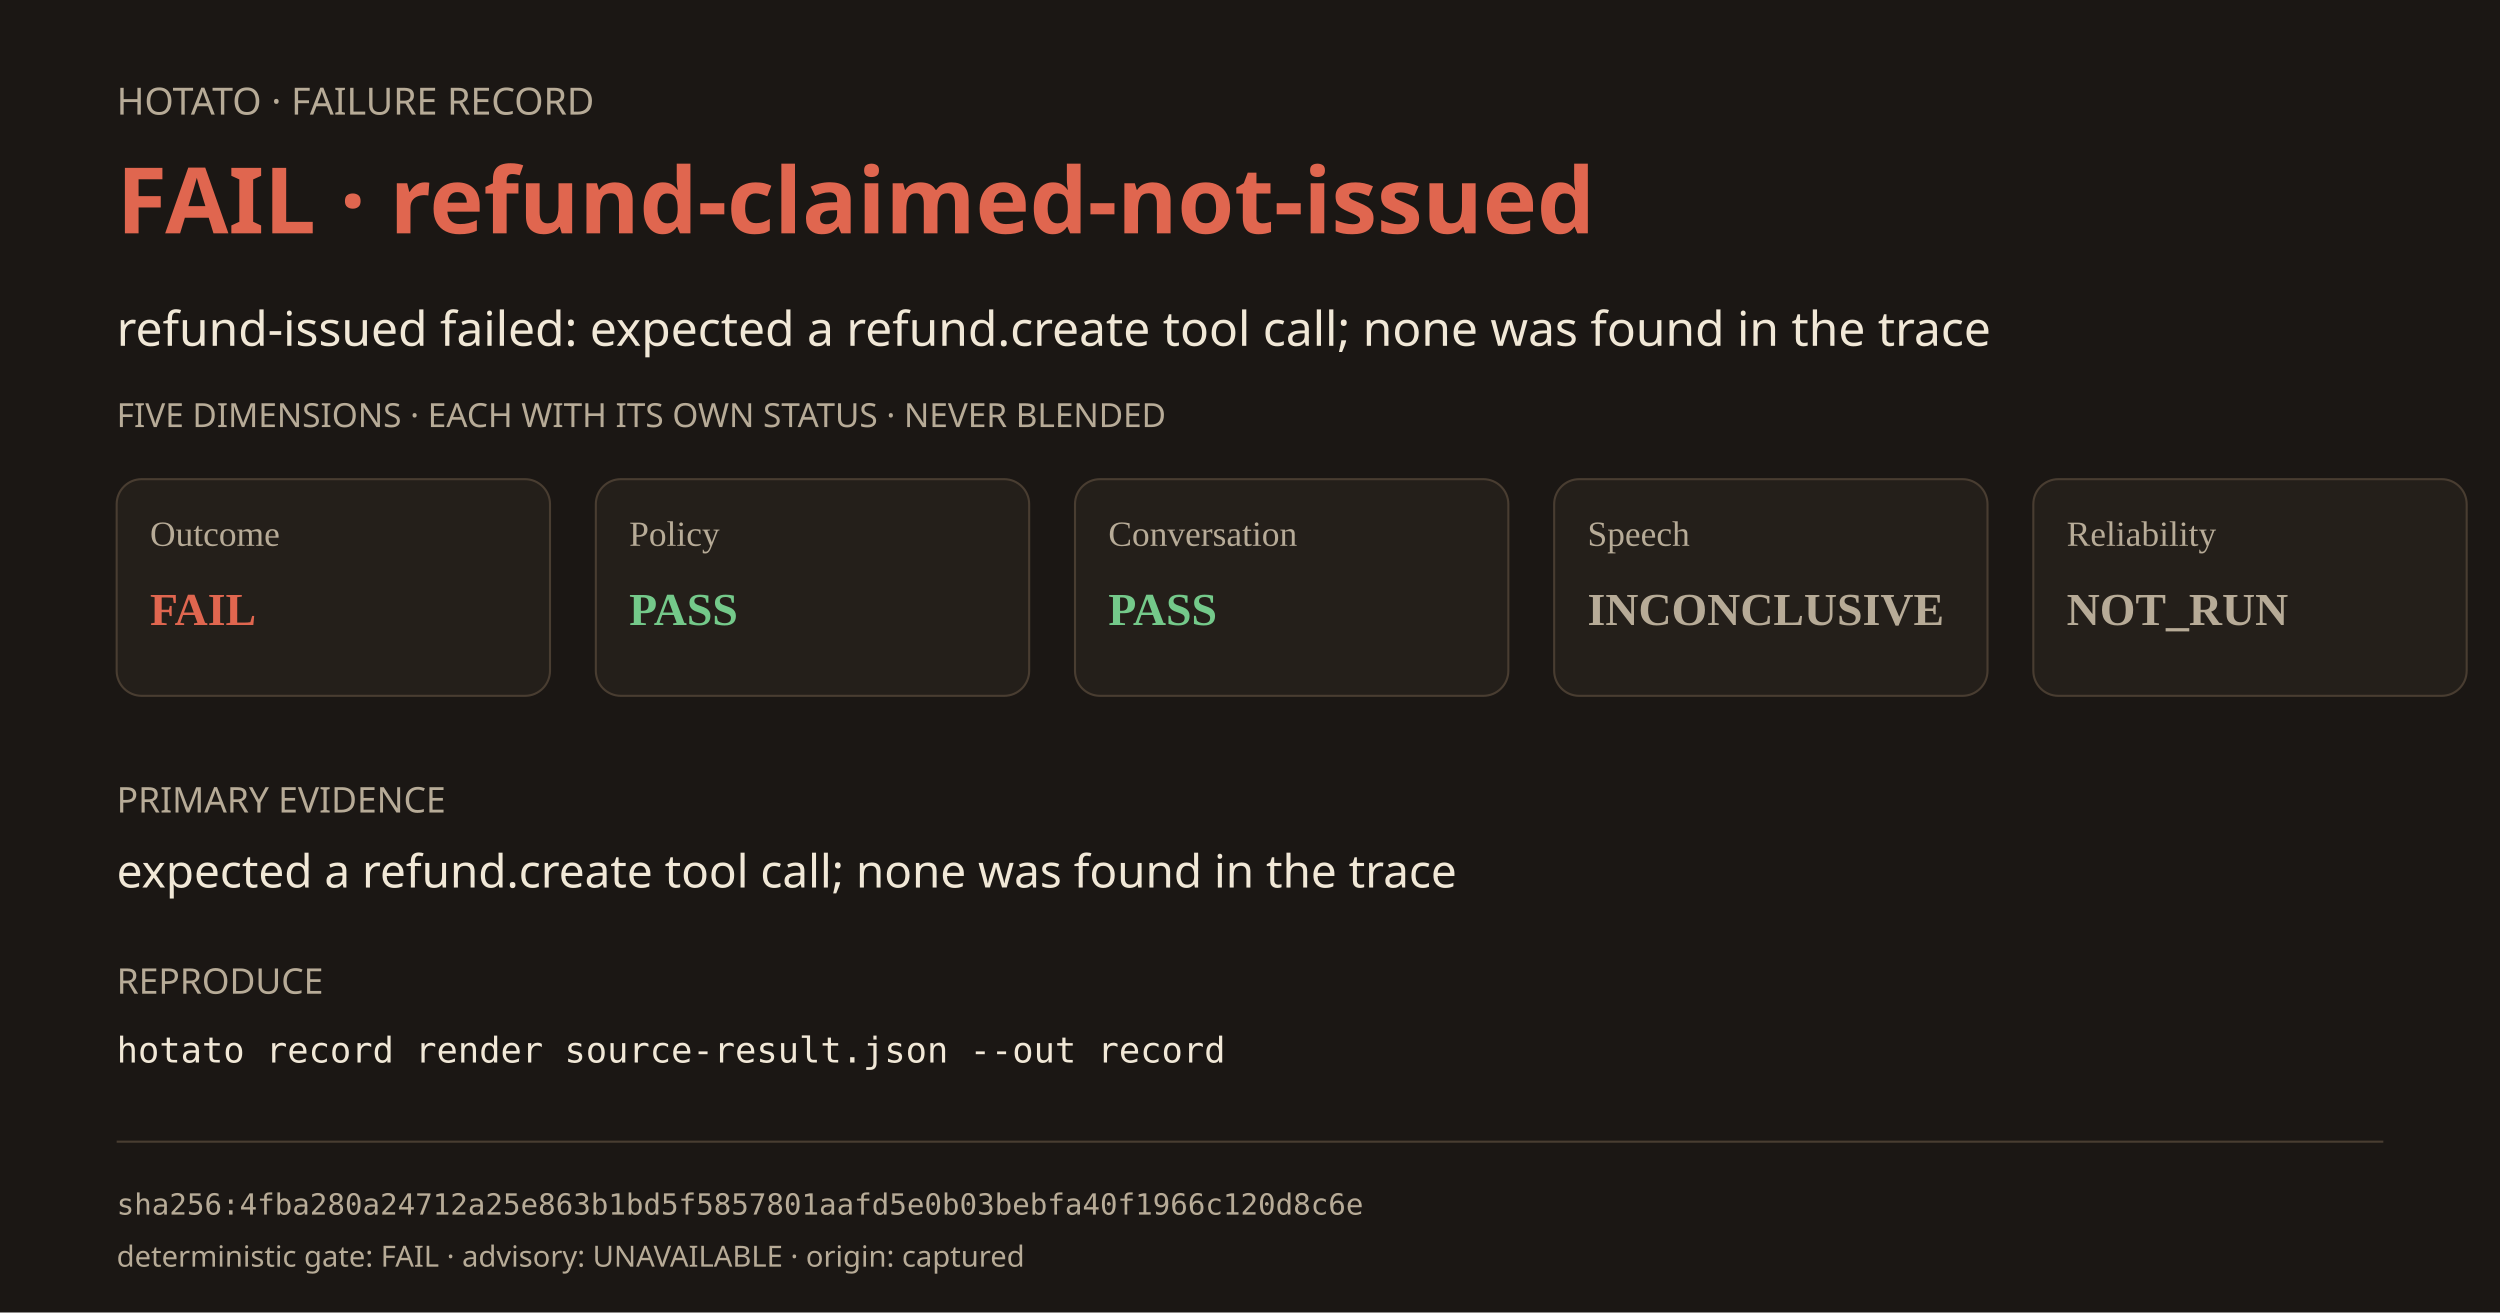
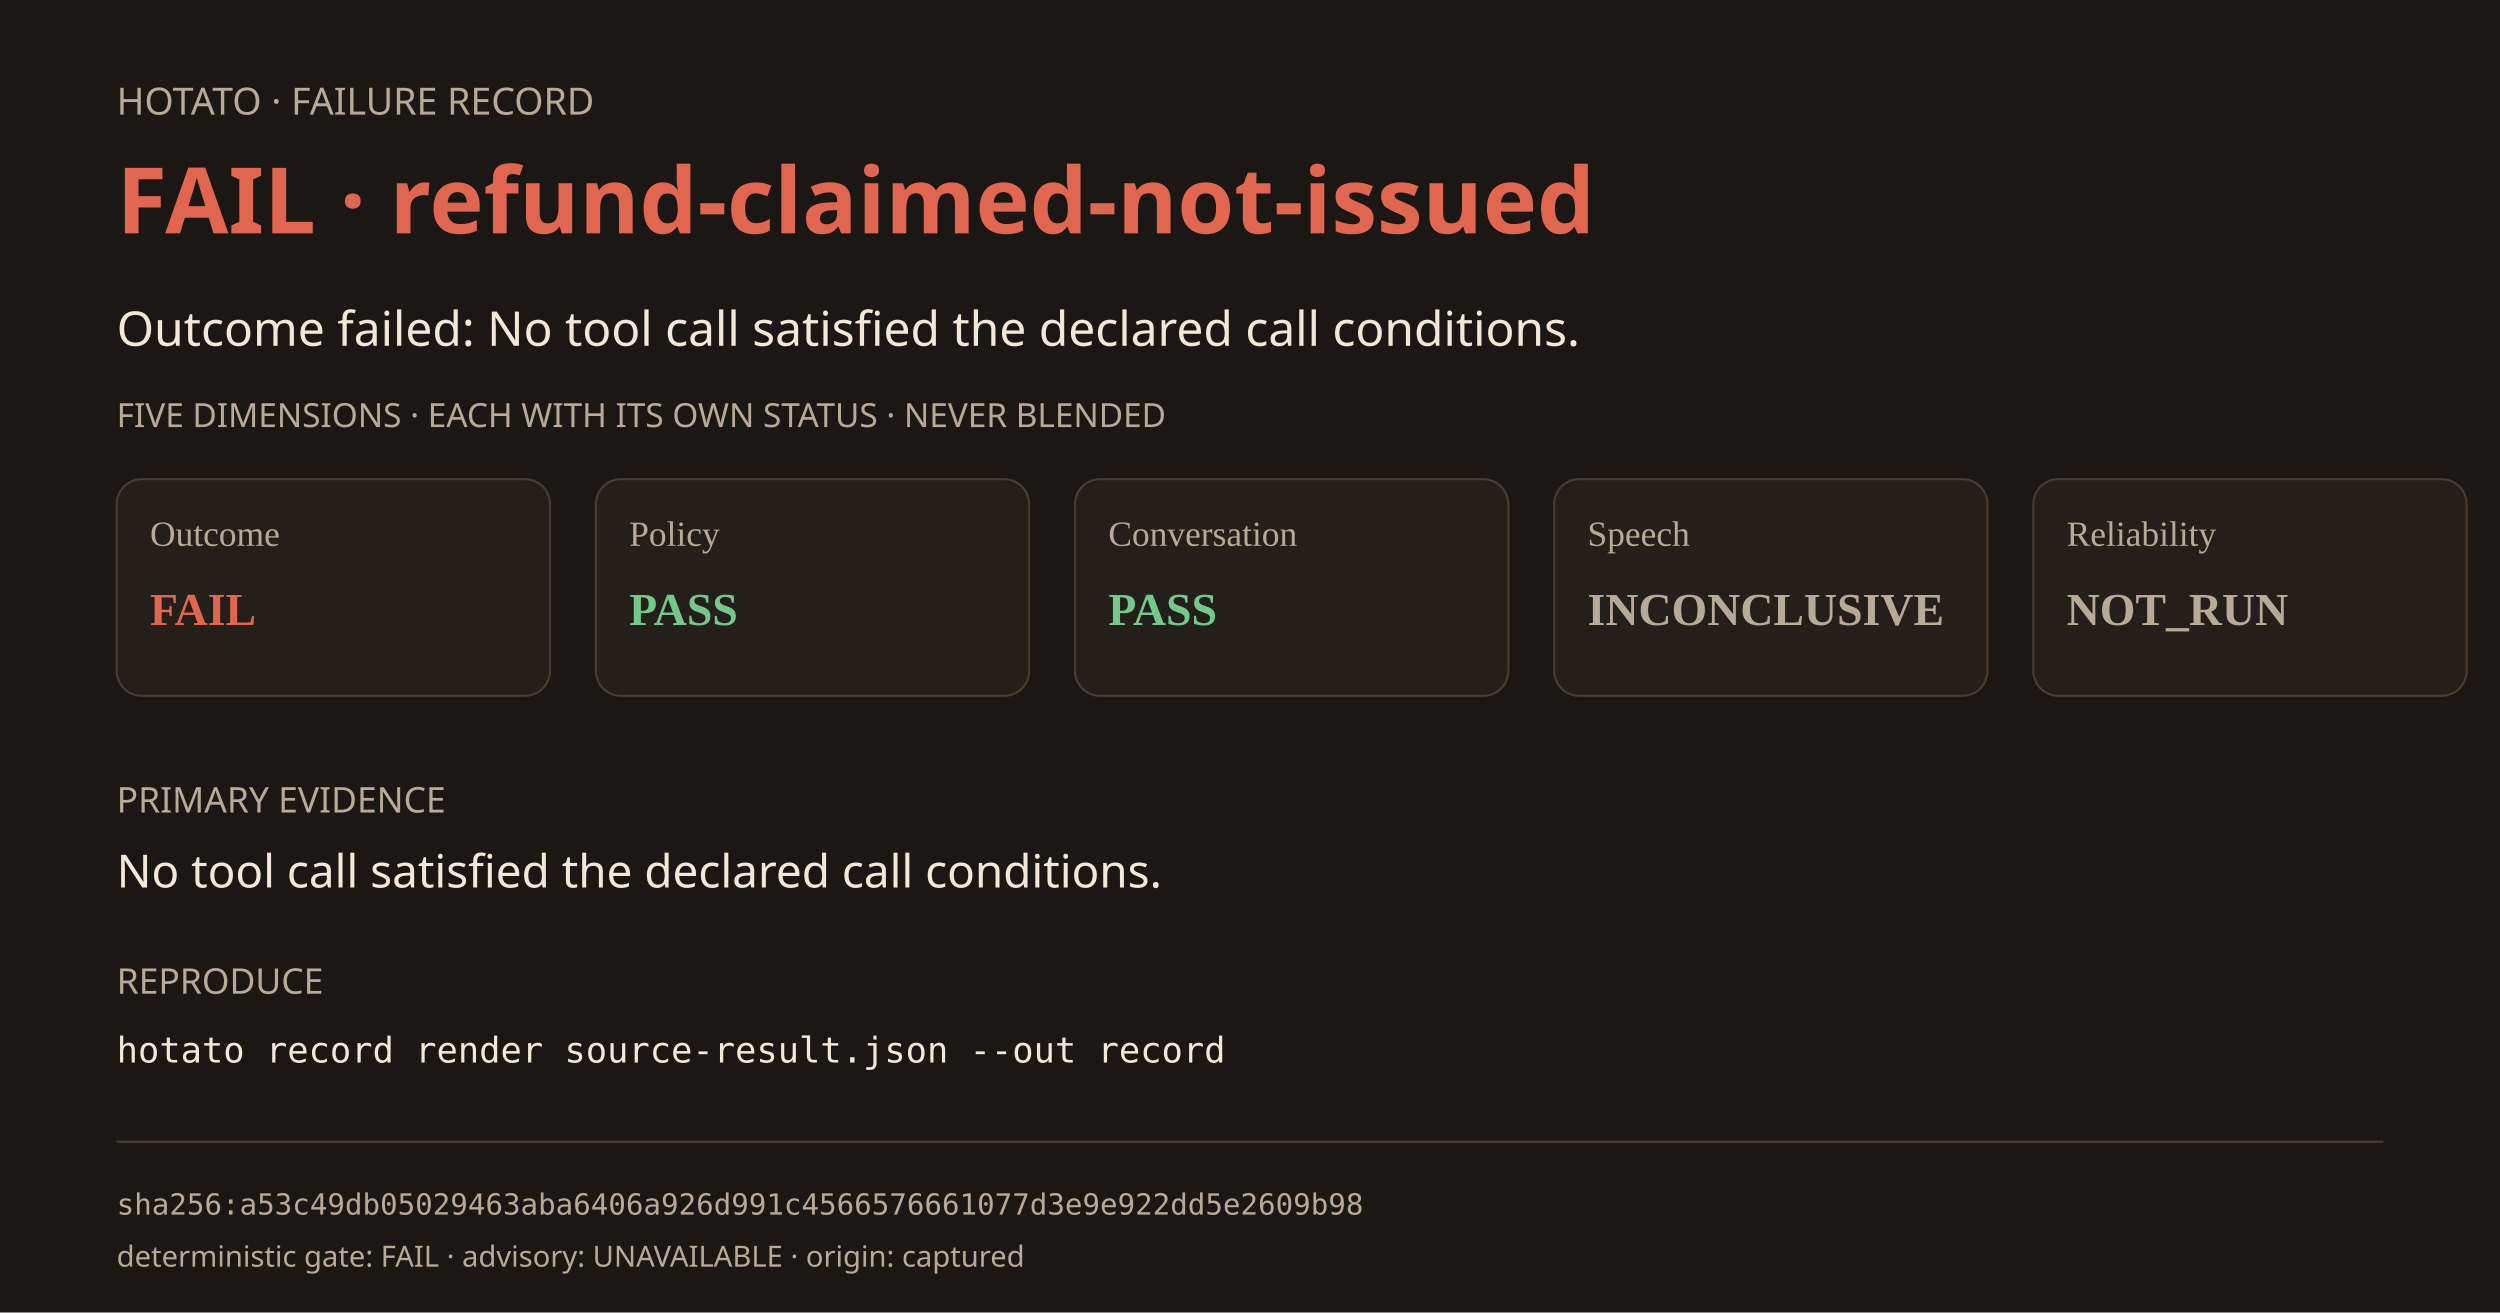
<svg xmlns="http://www.w3.org/2000/svg" width="1200" height="630" viewBox="0 0 1200 630" role="img" aria-labelledby="title desc">
  <rect width="1200" height="630" fill="#1b1714" />
  <text x="56" y="55" fill="#b7ab97" font-family="ui-sans-serif,system-ui,sans-serif" font-size="18">HOTATO · FAILURE RECORD</text>
  <text x="56" y="112" fill="#e0664f" font-family="ui-sans-serif,system-ui,sans-serif" font-size="44" font-weight="700">FAIL · refund-claimed-not-issued</text>
-   <text x="56" y="166" fill="#f1e8d7" font-family="ui-sans-serif,system-ui,sans-serif" font-size="23">refund-issued failed: expected a refund.create tool call; none was found in the trace</text>
+   <text x="56" y="166" fill="#f1e8d7" font-family="ui-sans-serif,system-ui,sans-serif" font-size="23">Outcome failed: No tool call satisfied the declared call conditions.</text>
  <text x="56" y="205" fill="#b7ab97" font-family="ui-sans-serif,system-ui,sans-serif" font-size="16">FIVE DIMENSIONS · EACH WITH ITS OWN STATUS · NEVER BLENDED</text>
  <g transform="translate(56 230)">
    <rect width="208" height="104" rx="12" fill="#241f1a" stroke="#493d31" />
    <text x="16" y="32" fill="#b7ab97" font-size="17">Outcome</text>
    <text x="16" y="70" fill="#e0664f" font-size="22" font-weight="700">FAIL</text>
  </g>
  <g transform="translate(286 230)">
    <rect width="208" height="104" rx="12" fill="#241f1a" stroke="#493d31" />
    <text x="16" y="32" fill="#b7ab97" font-size="17">Policy</text>
    <text x="16" y="70" fill="#74c98a" font-size="22" font-weight="700">PASS</text>
  </g>
  <g transform="translate(516 230)">
    <rect width="208" height="104" rx="12" fill="#241f1a" stroke="#493d31" />
    <text x="16" y="32" fill="#b7ab97" font-size="17">Conversation</text>
    <text x="16" y="70" fill="#74c98a" font-size="22" font-weight="700">PASS</text>
  </g>
  <g transform="translate(746 230)">
    <rect width="208" height="104" rx="12" fill="#241f1a" stroke="#493d31" />
    <text x="16" y="32" fill="#b7ab97" font-size="17">Speech</text>
    <text x="16" y="70" fill="#b7ab97" font-size="22" font-weight="700">INCONCLUSIVE</text>
  </g>
  <g transform="translate(976 230)">
    <rect width="208" height="104" rx="12" fill="#241f1a" stroke="#493d31" />
    <text x="16" y="32" fill="#b7ab97" font-size="17">Reliability</text>
    <text x="16" y="70" fill="#b7ab97" font-size="22" font-weight="700">NOT_RUN</text>
  </g>
  <text x="56" y="390" fill="#b7ab97" font-family="ui-sans-serif,system-ui,sans-serif" font-size="17">PRIMARY EVIDENCE</text>
-   <text x="56" y="426" fill="#f1e8d7" font-family="ui-sans-serif,system-ui,sans-serif" font-size="22">expected a refund.create tool call; none was found in the trace</text>
+   <text x="56" y="426" fill="#f1e8d7" font-family="ui-sans-serif,system-ui,sans-serif" font-size="22">No tool call satisfied the declared call conditions.</text>
  <text x="56" y="477" fill="#b7ab97" font-family="ui-sans-serif,system-ui,sans-serif" font-size="17">REPRODUCE</text>
  <text x="56" y="510" fill="#f1e8d7" font-family="ui-monospace,SFMono-Regular,monospace" font-size="17">hotato record render source-result.json --out record</text>
  <line x1="56" y1="548" x2="1144" y2="548" stroke="#493d31" />
-   <text x="56" y="583" fill="#b7ab97" font-family="ui-monospace,SFMono-Regular,monospace" font-size="14">sha256:4fba280a24712a25e863b1bd5f5857801aafd5e0b03bebfa40f1966c120d8c6e</text>
+   <text x="56" y="583" fill="#b7ab97" font-family="ui-monospace,SFMono-Regular,monospace" font-size="14">sha256:a53c49db05029463aba6406a926d991c4566576661077d3e9e922dd5e2609b98</text>
  <text x="56" y="608" fill="#b7ab97" font-family="ui-sans-serif,system-ui,sans-serif" font-size="14">deterministic gate: FAIL · advisory: UNAVAILABLE · origin: captured</text>
</svg>
